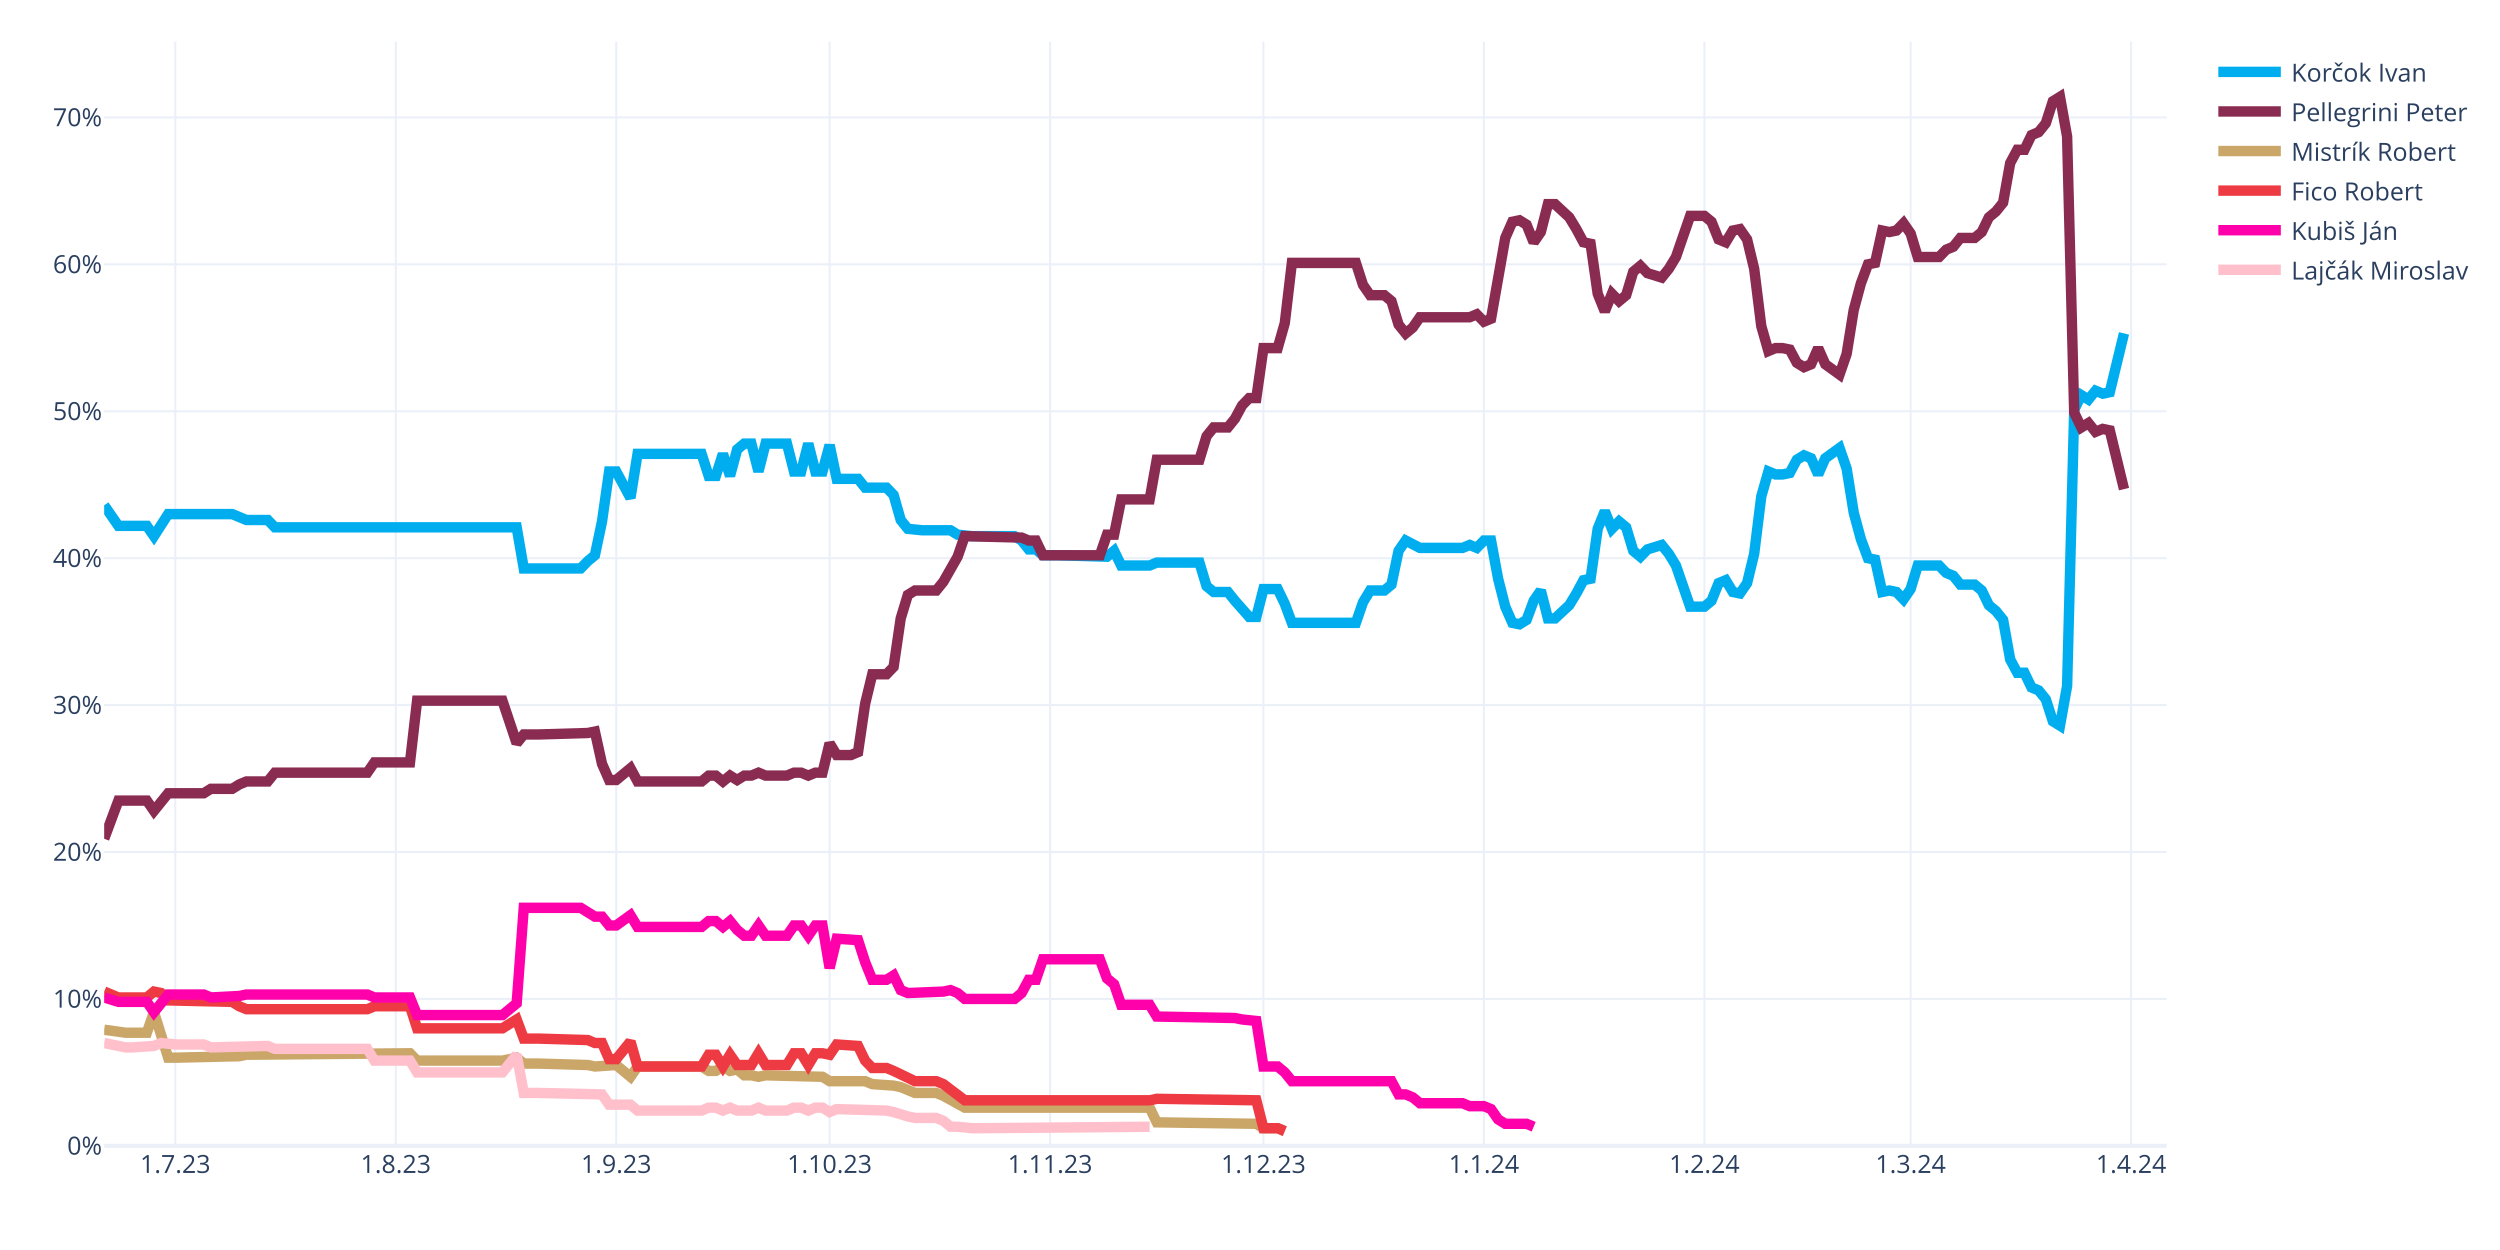
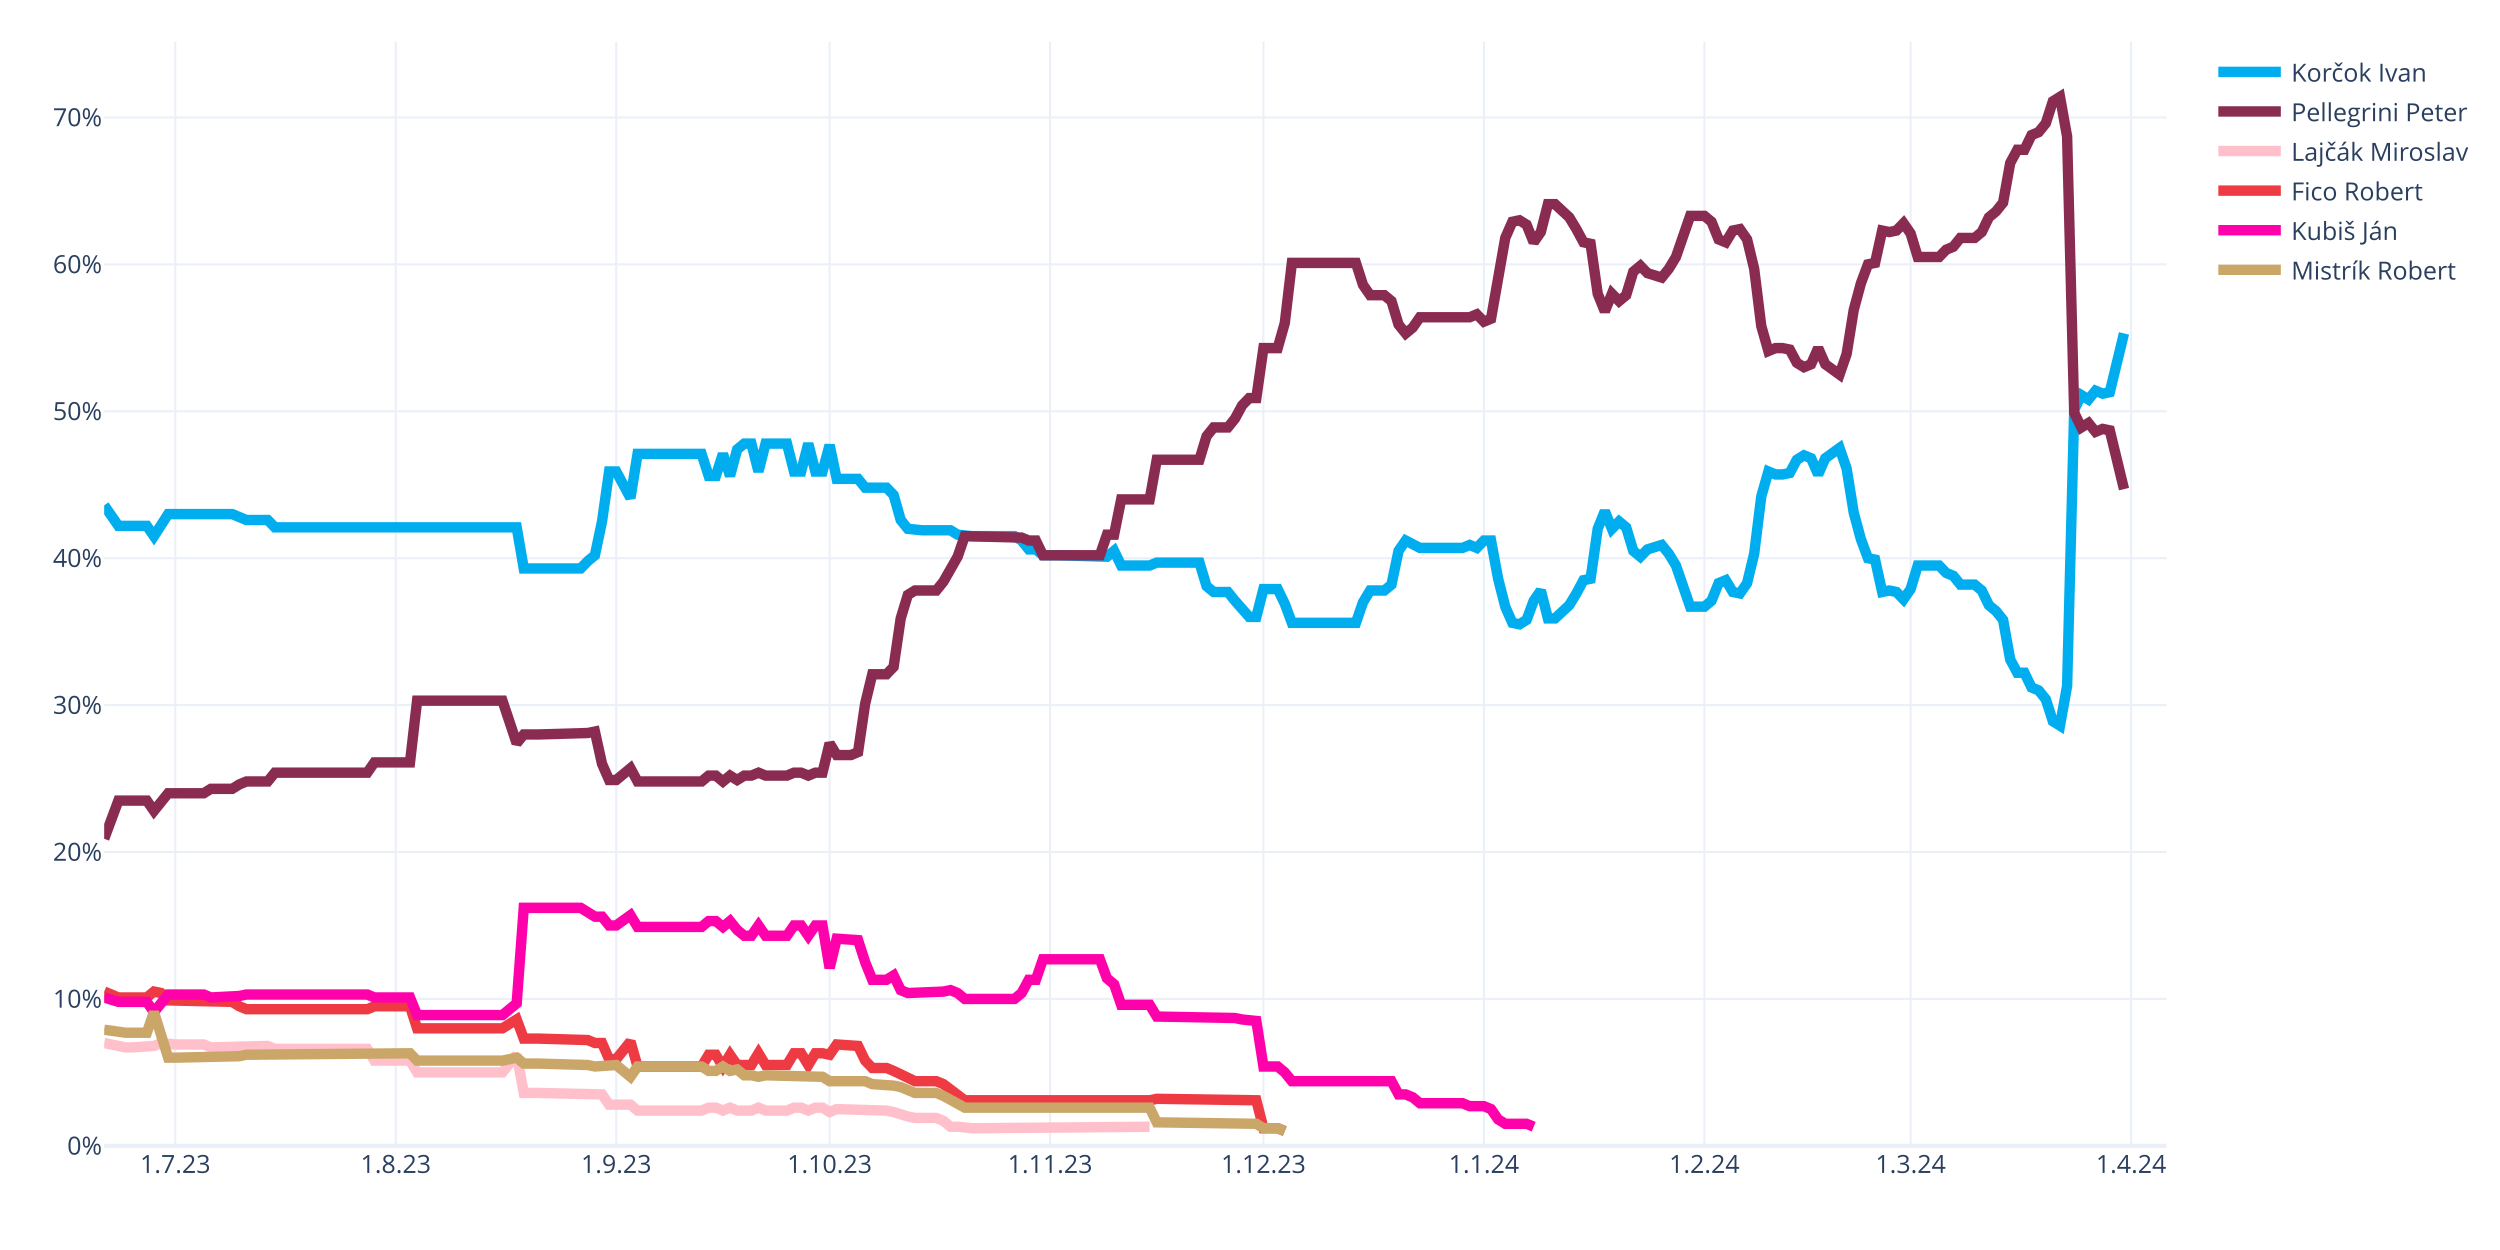
<svg xmlns="http://www.w3.org/2000/svg" class="main-svg" width="1200" height="600" style="" viewBox="0 0 1200 600">
  <rect x="0" y="0" width="1200" height="600" style="fill: rgb(255, 255, 255); fill-opacity: 1;" />
-   <defs id="defs-71297d">
+   <defs id="defs-fb0659">
    <g class="clips">
-       <clipPath id="clip71297dxyplot" class="plotclip">
+       <clipPath id="clipfb0659xyplot" class="plotclip">
        <rect width="990" height="530" />
      </clipPath>
-       <clipPath class="axesclip" id="clip71297dx">
+       <clipPath class="axesclip" id="clipfb0659x">
        <rect x="50" y="0" width="990" height="600" />
      </clipPath>
-       <clipPath class="axesclip" id="clip71297dy">
+       <clipPath class="axesclip" id="clipfb0659y">
        <rect x="0" y="20" width="1200" height="530" />
      </clipPath>
-       <clipPath class="axesclip" id="clip71297dxy">
+       <clipPath class="axesclip" id="clipfb0659xy">
        <rect x="50" y="20" width="990" height="530" />
      </clipPath>
    </g>
    <g class="gradients" />
    <g class="patterns" />
  </defs>
  <g class="bglayer" />
  <g class="layer-below">
    <g class="imagelayer" />
    <g class="shapelayer" />
  </g>
  <g class="cartesianlayer">
    <g class="subplot xy">
      <g class="layer-subplot">
        <g class="shapelayer" />
        <g class="imagelayer" />
      </g>
      <g class="minor-gridlayer">
        <g class="x" />
        <g class="y" />
      </g>
      <g class="gridlayer">
        <g class="x">
          <path class="xgrid crisp" transform="translate(84.14,0)" d="M0,20v530" style="stroke: rgb(235, 240, 248); stroke-opacity: 1; stroke-width: 1px;" />
          <path class="xgrid crisp" transform="translate(189.97,0)" d="M0,20v530" style="stroke: rgb(235, 240, 248); stroke-opacity: 1; stroke-width: 1px;" />
          <path class="xgrid crisp" transform="translate(295.79,0)" d="M0,20v530" style="stroke: rgb(235, 240, 248); stroke-opacity: 1; stroke-width: 1px;" />
          <path class="xgrid crisp" transform="translate(398.21,0)" d="M0,20v530" style="stroke: rgb(235, 240, 248); stroke-opacity: 1; stroke-width: 1px;" />
          <path class="xgrid crisp" transform="translate(504.03,0)" d="M0,20v530" style="stroke: rgb(235, 240, 248); stroke-opacity: 1; stroke-width: 1px;" />
          <path class="xgrid crisp" transform="translate(606.45,0)" d="M0,20v530" style="stroke: rgb(235, 240, 248); stroke-opacity: 1; stroke-width: 1px;" />
          <path class="xgrid crisp" transform="translate(712.28,0)" d="M0,20v530" style="stroke: rgb(235, 240, 248); stroke-opacity: 1; stroke-width: 1px;" />
          <path class="xgrid crisp" transform="translate(818.1,0)" d="M0,20v530" style="stroke: rgb(235, 240, 248); stroke-opacity: 1; stroke-width: 1px;" />
          <path class="xgrid crisp" transform="translate(917.1,0)" d="M0,20v530" style="stroke: rgb(235, 240, 248); stroke-opacity: 1; stroke-width: 1px;" />
          <path class="xgrid crisp" transform="translate(1022.93,0)" d="M0,20v530" style="stroke: rgb(235, 240, 248); stroke-opacity: 1; stroke-width: 1px;" />
        </g>
        <g class="y">
          <path class="ygrid crisp" transform="translate(0,479.48)" d="M50,0h990" style="stroke: rgb(235, 240, 248); stroke-opacity: 1; stroke-width: 1px;" />
          <path class="ygrid crisp" transform="translate(0,408.96)" d="M50,0h990" style="stroke: rgb(235, 240, 248); stroke-opacity: 1; stroke-width: 1px;" />
          <path class="ygrid crisp" transform="translate(0,338.45)" d="M50,0h990" style="stroke: rgb(235, 240, 248); stroke-opacity: 1; stroke-width: 1px;" />
          <path class="ygrid crisp" transform="translate(0,267.93)" d="M50,0h990" style="stroke: rgb(235, 240, 248); stroke-opacity: 1; stroke-width: 1px;" />
          <path class="ygrid crisp" transform="translate(0,197.41)" d="M50,0h990" style="stroke: rgb(235, 240, 248); stroke-opacity: 1; stroke-width: 1px;" />
          <path class="ygrid crisp" transform="translate(0,126.89)" d="M50,0h990" style="stroke: rgb(235, 240, 248); stroke-opacity: 1; stroke-width: 1px;" />
          <path class="ygrid crisp" transform="translate(0,56.37)" d="M50,0h990" style="stroke: rgb(235, 240, 248); stroke-opacity: 1; stroke-width: 1px;" />
        </g>
      </g>
      <g class="zerolinelayer">
        <path class="yzl zl crisp" transform="translate(0,550)" d="M50,0h990" style="stroke: rgb(235, 240, 248); stroke-opacity: 1; stroke-width: 2px;" />
      </g>
      <g class="layer-between">
        <g class="shapelayer" />
        <g class="imagelayer" />
      </g>
      <path class="xlines-below" />
      <path class="ylines-below" />
      <g class="overlines-below" />
      <g class="xaxislayer-below" />
      <g class="yaxislayer-below" />
      <g class="overaxes-below" />
      <g class="overplot">
-         <g class="xy" transform="translate(50,20)" clip-path="url(#clip71297dxyplot)">
+         <g class="xy" transform="translate(50,20)" clip-path="url(#clipfb0659xyplot)">
          <g class="scatterlayer mlayer">
-             <g class="trace scatter traced6b5c3" style="stroke-miterlimit: 2; opacity: 1;">
+             <g class="trace scatter tracee281dd" style="stroke-miterlimit: 2; opacity: 1;">
              <g class="fills" />
              <g class="errorbars" />
              <g class="lines">
                <path class="js-line" d="M0,222.54L6.83,232.41L10.24,232.41L20.48,232.41L23.9,237.35L30.72,226.77L34.14,226.77L61.45,226.77L64.86,228.18L68.28,229.59L71.69,229.59L78.52,229.59L81.93,233.12L198,233.12L201.41,252.86L228.72,252.86L232.14,249.34L235.55,246.52L238.97,230.3L242.38,206.32L245.79,206.32L252.62,219.01L256.03,197.86L286.76,197.86L290.17,208.44L293.59,208.44L297,197.86L300.41,208.44L303.83,195.74L307.24,192.92L310.66,192.92L314.07,206.32L317.48,192.92L327.72,192.92L331.14,206.32L334.55,206.32L337.97,192.92L341.38,206.32L344.79,206.32L348.21,193.63L351.62,209.85L361.86,209.85L365.28,214.08L375.52,214.08L378.93,217.6L382.34,229.59L385.76,233.82L392.59,234.53L396,234.53L406.24,234.53L409.66,236.64L416.48,237.35L419.9,237.35L436.97,237.35L440.38,239.46L443.79,243.7L447.21,243.7L450.62,246.52L457.45,246.52L481.34,247.22L484.76,244.4L488.17,251.45L491.59,251.45L501.83,251.45L505.24,250.04L525.72,250.04L529.14,261.33L532.55,264.15L535.97,264.15L539.38,264.15L542.79,268.38L549.62,276.13L553.03,276.13L556.45,262.74L559.86,262.74L563.28,262.74L566.69,269.79L570.1,278.96L573.52,278.96L600.83,278.96L604.24,269.08L607.66,263.44L611.07,263.44L614.48,263.44L617.9,260.62L621.31,244.4L624.72,239.46L631.55,242.99L634.97,242.99L652.03,242.99L655.45,241.58L658.86,242.99L662.28,239.46L665.69,239.46L669.1,257.8L672.52,271.2L675.93,278.96L679.34,279.66L682.76,277.54L686.17,268.38L689.59,263.44L693,276.84L696.41,276.84L703.24,270.49L706.66,264.85L710.07,258.5L713.48,257.8L716.9,233.82L720.31,225.36L723.72,233.82L727.14,230.3L730.55,233.12L733.97,244.4L737.38,247.22L740.79,243.7L747.62,241.58L751.03,245.81L754.45,251.45L757.86,261.33L761.28,271.2L764.69,271.2L768.1,271.2L771.52,268.38L774.93,259.92L778.34,258.5L781.76,264.15L785.17,264.85L788.59,259.92L792,245.81L795.41,218.31L798.83,206.32L802.24,207.73L805.66,207.73L809.07,207.03L812.48,200.68L815.9,198.56L819.31,199.97L822.72,207.73L826.14,199.97L832.97,195.04L836.38,204.91L839.79,226.07L843.21,238.76L846.62,247.93L850.03,248.63L853.45,264.15L856.86,263.44L860.28,264.15L863.69,267.67L867.1,262.74L870.52,251.45L880.76,251.45L884.17,254.98L887.59,256.39L891,260.62L897.83,260.62L901.24,263.44L904.66,270.49L908.07,273.31L911.48,277.54L914.9,296.58L918.31,302.93L921.72,302.93L925.14,309.98L928.55,311.39L931.97,315.62L935.38,326.2L938.79,328.32L942.21,309.28L945.62,176.7L949.03,169.65L952.45,171.77L955.86,167.54L959.28,168.95L962.69,168.24L969.52,140.03" style="vector-effect: none; fill: none; stroke: rgb(0, 174, 239); stroke-opacity: 1; stroke-width: 5px; opacity: 1;" />
              </g>
              <g class="points" />
              <g class="text" />
            </g>
-             <g class="trace scatter trace6a4731" style="stroke-miterlimit: 2; opacity: 1;">
+             <g class="trace scatter tracee38950" style="stroke-miterlimit: 2; opacity: 1;">
              <g class="fills" />
              <g class="errorbars" />
              <g class="lines">
                <path class="js-line" d="M0,382.62L6.83,364.28L10.24,364.28L20.48,364.28L23.9,369.22L30.72,360.76L34.14,360.76L47.79,360.76L51.21,358.64L61.45,358.64L64.86,356.53L68.28,355.11L71.69,355.11L78.52,355.11L81.93,350.88L126.31,350.88L129.72,345.95L146.79,345.95L150.21,316.33L191.17,316.33L198,336.78L201.41,332.55L208.24,332.55L232.14,331.84L235.55,331.14L238.97,346.65L242.38,354.41L245.79,354.41L249.21,351.59L252.62,348.77L256.03,355.11L286.76,355.11L290.17,352.29L293.59,352.29L297,355.11L300.41,352.29L303.83,354.41L307.24,352.29L310.66,352.29L314.07,350.88L317.48,352.29L327.72,352.29L331.14,350.88L334.55,350.88L337.97,352.29L341.38,350.88L344.79,350.88L348.21,336.78L351.62,342.42L358.45,342.42L361.86,341.01L365.28,317.74L368.69,303.64L375.52,303.64L378.93,300.11L382.34,276.84L385.76,265.56L389.17,263.44L392.59,263.44L399.41,263.44L402.83,259.21L409.66,247.22L413.07,237.35L440.38,238.05L443.79,239.46L447.21,239.46L450.62,246.52L477.93,246.52L481.34,236.64L484.76,236.64L488.17,219.72L501.83,219.72L505.24,200.68L525.72,200.68L529.14,189.4L532.55,185.17L535.97,185.17L539.38,185.17L542.79,180.93L546.21,174.59L549.62,171.06L553.03,171.06L556.45,147.09L563.28,147.09L566.69,135.1L570.1,106.19L573.52,106.19L600.83,106.19L604.24,116.76L607.66,121.7L611.07,121.7L614.48,121.7L617.9,124.52L621.31,135.8L624.72,140.03L628.14,137.21L631.55,132.28L655.45,132.28L658.86,130.87L662.28,134.39L665.69,132.98L672.52,94.2L675.93,86.44L679.34,85.74L682.76,87.85L686.17,96.31L689.59,91.38L693,77.98L696.41,77.98L703.24,84.32L706.66,89.97L710.07,96.31L713.48,97.02L716.9,120.99L720.31,129.46L723.72,120.99L727.14,124.52L730.55,121.7L733.97,110.42L737.38,107.6L740.79,111.12L747.62,113.24L751.03,109.01L754.45,103.36L757.86,93.49L761.28,83.62L764.69,83.62L768.1,83.62L771.52,86.44L774.93,94.9L778.34,96.31L781.76,90.67L785.17,89.97L788.59,94.9L792,109.01L795.41,136.51L798.83,148.5L802.24,147.09L805.66,147.09L809.07,147.79L812.48,154.14L815.9,156.25L819.31,154.84L822.72,147.09L826.14,154.84L832.97,159.78L836.38,149.91L839.79,128.75L843.21,116.06L846.62,106.89L850.03,106.19L853.45,90.67L856.86,91.38L860.28,90.67L863.69,87.15L867.1,92.08L870.52,103.36L880.76,103.36L884.17,99.84L887.59,98.43L891,94.2L897.83,94.2L901.24,91.38L904.66,84.32L908.07,81.5L911.48,77.27L914.9,58.23L918.31,51.89L921.72,51.89L925.14,44.83L928.55,43.42L931.97,39.19L935.38,28.62L938.79,26.5L942.21,45.54L945.62,178.11L949.03,185.17L952.45,183.05L955.86,187.28L959.28,185.87L962.69,186.58L969.52,214.78" style="vector-effect: none; fill: none; stroke: rgb(138, 44, 81); stroke-opacity: 1; stroke-width: 5px; opacity: 1;" />
              </g>
              <g class="points" />
              <g class="text" />
            </g>
-             <g class="trace scatter traceee059e" style="stroke-miterlimit: 2; opacity: 1;">
+             <g class="trace scatter trace03d171" style="stroke-miterlimit: 2; opacity: 1;">
+               <g class="fills" />
+               <g class="errorbars" />
+               <g class="lines">
+                 <path class="js-line" d="M0,480.64L10.24,482.75L13.66,482.75L23.9,482.05L27.31,480.64L34.14,481.34L37.55,481.34L47.79,481.34L51.21,482.75L78.52,482.05L81.93,483.46L126.31,483.46L129.72,489.1L146.79,489.1L150.21,494.74L191.17,494.74L198,486.28L201.41,504.61L208.24,504.61L238.97,505.32L242.38,510.25L252.62,510.25L256.03,513.08L286.76,513.08L290.17,511.67L293.59,511.67L297,513.08L300.41,511.67L303.83,513.08L310.66,513.08L314.07,511.67L317.48,513.08L320.9,513.08L327.72,513.08L331.14,511.67L334.55,511.67L337.97,513.08L341.38,511.67L344.79,511.67L348.21,513.78L351.62,512.37L375.52,513.08L378.93,513.78L385.76,515.9L389.17,516.6L399.41,516.6L402.83,518.01L406.24,520.83L409.66,520.83L416.48,521.54L419.9,521.54L501.83,520.83" style="vector-effect: none; fill: none; stroke: rgb(255, 192, 203); stroke-opacity: 1; stroke-width: 5px; opacity: 1;" />
+               </g>
+               <g class="points" />
+               <g class="text" />
+             </g>
+             <g class="trace scatter trace930cd5" style="stroke-miterlimit: 2; opacity: 1;">
+               <g class="fills" />
+               <g class="errorbars" />
+               <g class="lines">
+                 <path class="js-line" d="M0,455.96L6.83,458.78L10.24,458.78L20.48,458.78L23.9,455.96L27.31,456.66L30.72,460.19L61.45,460.89L64.86,463.01L68.28,464.42L71.69,464.42L126.31,464.42L129.72,463.01L146.79,463.01L150.21,473.59L191.17,473.59L198,469.35L201.41,478.52L208.24,478.52L232.14,479.23L235.55,480.64L238.97,480.64L242.38,488.39L245.79,488.39L249.21,484.16L252.62,479.93L256.03,491.92L286.76,491.92L290.17,486.28L293.59,486.28L297,491.92L300.41,486.28L303.83,491.21L310.66,491.21L314.07,485.57L317.48,491.21L320.9,491.21L327.72,491.21L331.14,485.57L334.55,485.57L337.97,491.21L341.38,485.57L344.79,485.57L348.21,486.28L351.62,481.34L361.86,482.05L365.28,489.1L368.69,492.63L372.1,492.63L375.52,492.63L378.93,494.04L389.17,498.97L392.59,498.97L399.41,498.97L402.83,500.38L413.07,508.14L416.48,508.14L501.83,508.14L505.24,507.43L553.03,508.14L556.45,521.54L563.28,521.54L566.69,522.95" style="vector-effect: none; fill: none; stroke: rgb(238, 58, 67); stroke-opacity: 1; stroke-width: 5px; opacity: 1;" />
+               </g>
+               <g class="points" />
+               <g class="text" />
+             </g>
+             <g class="trace scatter trace1f3fe6" style="stroke-miterlimit: 2; opacity: 1;">
+               <g class="fills" />
+               <g class="errorbars" />
+               <g class="lines">
+                 <path class="js-line" d="M0,458.78L6.83,460.89L10.24,460.89L20.48,460.89L23.9,465.83L30.72,457.37L34.14,457.37L47.79,457.37L51.21,458.78L64.86,458.07L68.28,457.37L126.31,457.37L129.72,458.78L146.79,458.78L150.21,467.24L191.17,467.24L198,461.6L201.41,415.76L208.24,415.76L228.72,415.76L232.14,417.88L235.55,419.99L238.97,419.99L242.38,424.22L245.79,424.22L252.62,419.29L256.03,424.93L286.76,424.93L290.17,422.11L293.59,422.11L297,424.93L300.41,422.11L303.83,426.34L307.24,429.16L310.66,429.16L314.07,424.22L317.48,429.16L327.72,429.16L331.14,424.22L334.55,424.22L337.97,429.16L341.38,424.22L344.79,424.22L348.21,444.67L351.62,430.57L361.86,431.27L365.28,441.85L368.69,450.31L372.1,450.31L375.52,450.31L378.93,448.2L382.34,455.25L385.76,456.66L402.83,455.96L406.24,455.25L409.66,456.66L413.07,459.48L436.97,459.48L440.38,456.66L443.79,450.31L447.21,450.31L450.62,440.44L457.45,440.44L477.93,440.44L481.34,449.61L484.76,452.43L488.17,462.3L501.83,462.3L505.24,467.94L542.79,468.65L546.21,469.35L553.03,470.06L556.45,491.92L563.28,491.92L566.69,494.74L570.1,498.97L573.52,498.97L617.9,498.97L621.31,505.32L624.72,505.32L628.14,506.73L631.55,509.55L634.97,509.55L652.03,509.55L655.45,510.96L662.28,510.96L665.69,512.37L669.1,517.31L672.52,519.42L682.76,519.42L686.17,520.83" style="vector-effect: none; fill: none; stroke: rgb(255, 1, 170); stroke-opacity: 1; stroke-width: 5px; opacity: 1;" />
+               </g>
+               <g class="points" />
+               <g class="text" />
+             </g>
+             <g class="trace scatter tracee1534e" style="stroke-miterlimit: 2; opacity: 1;">
              <g class="fills" />
              <g class="errorbars" />
              <g class="lines">
                <path class="js-line" d="M0,474.29L10.24,475.7L13.66,475.7L20.48,475.7L23.9,465.83L30.72,487.69L34.14,487.69L64.86,486.98L68.28,486.28L146.79,485.57L150.21,489.1L191.17,489.1L198,487.69L201.41,490.51L208.24,490.51L232.14,491.21L235.55,491.92L245.79,491.21L249.21,494.04L252.62,496.86L256.03,491.92L286.76,491.92L290.17,494.04L293.59,494.04L297,491.92L300.41,494.04L303.83,493.33L307.24,496.15L310.66,496.15L314.07,496.86L317.48,496.15L344.79,496.86L348.21,498.97L365.28,498.97L368.69,500.38L378.93,501.09L382.34,501.79L389.17,504.61L392.59,504.61L399.41,504.61L402.83,506.02L413.07,511.67L416.48,511.67L501.83,511.67L505.24,518.72L553.03,519.42L556.45,521.54L563.28,521.54L566.69,522.95" style="vector-effect: none; fill: none; stroke: rgb(202, 166, 105); stroke-opacity: 1; stroke-width: 5px; opacity: 1;" />
-               </g>
-               <g class="points" />
-               <g class="text" />
-             </g>
-             <g class="trace scatter tracec501be" style="stroke-miterlimit: 2; opacity: 1;">
-               <g class="fills" />
-               <g class="errorbars" />
-               <g class="lines">
-                 <path class="js-line" d="M0,455.96L6.83,458.78L10.24,458.78L20.48,458.78L23.9,455.96L27.31,456.66L30.72,460.19L61.45,460.89L64.86,463.01L68.28,464.42L71.69,464.42L126.31,464.42L129.72,463.01L146.79,463.01L150.21,473.59L191.17,473.59L198,469.35L201.41,478.52L208.24,478.52L232.14,479.23L235.55,480.64L238.97,480.64L242.38,488.39L245.79,488.39L249.21,484.16L252.62,479.93L256.03,491.92L286.76,491.92L290.17,486.28L293.59,486.28L297,491.92L300.41,486.28L303.83,491.21L310.66,491.21L314.07,485.57L317.48,491.21L320.9,491.21L327.72,491.21L331.14,485.57L334.55,485.57L337.97,491.21L341.38,485.57L344.79,485.57L348.21,486.28L351.62,481.34L361.86,482.05L365.28,489.1L368.69,492.63L372.1,492.63L375.52,492.63L378.93,494.04L389.17,498.97L392.59,498.97L399.41,498.97L402.83,500.38L413.07,508.14L416.48,508.14L501.83,508.14L505.24,507.43L553.03,508.14L556.45,521.54L563.28,521.54L566.69,522.95" style="vector-effect: none; fill: none; stroke: rgb(238, 58, 67); stroke-opacity: 1; stroke-width: 5px; opacity: 1;" />
-               </g>
-               <g class="points" />
-               <g class="text" />
-             </g>
-             <g class="trace scatter trace88fb89" style="stroke-miterlimit: 2; opacity: 1;">
-               <g class="fills" />
-               <g class="errorbars" />
-               <g class="lines">
-                 <path class="js-line" d="M0,458.78L6.83,460.89L10.24,460.89L20.48,460.89L23.9,465.83L30.72,457.37L34.14,457.37L47.79,457.37L51.21,458.78L64.86,458.07L68.28,457.37L126.31,457.37L129.72,458.78L146.79,458.78L150.21,467.24L191.17,467.24L198,461.6L201.41,415.76L208.24,415.76L228.72,415.76L232.14,417.88L235.55,419.99L238.97,419.99L242.38,424.22L245.79,424.22L252.62,419.29L256.03,424.93L286.76,424.93L290.17,422.11L293.59,422.11L297,424.93L300.41,422.11L303.83,426.34L307.24,429.16L310.66,429.16L314.07,424.22L317.48,429.16L327.72,429.16L331.14,424.22L334.55,424.22L337.97,429.16L341.38,424.22L344.79,424.22L348.21,444.67L351.62,430.57L361.86,431.27L365.28,441.85L368.69,450.31L372.1,450.31L375.52,450.31L378.93,448.2L382.34,455.25L385.76,456.66L402.83,455.96L406.24,455.25L409.66,456.66L413.07,459.48L436.97,459.48L440.38,456.66L443.79,450.31L447.21,450.31L450.62,440.44L457.45,440.44L477.93,440.44L481.34,449.61L484.76,452.43L488.17,462.3L501.83,462.3L505.24,467.94L542.79,468.65L546.21,469.35L553.03,470.06L556.45,491.92L563.28,491.92L566.69,494.74L570.1,498.97L573.52,498.97L617.9,498.97L621.31,505.32L624.72,505.32L628.14,506.73L631.55,509.55L634.97,509.55L652.03,509.55L655.45,510.96L662.28,510.96L665.69,512.37L669.1,517.31L672.52,519.42L682.76,519.42L686.17,520.83" style="vector-effect: none; fill: none; stroke: rgb(255, 1, 170); stroke-opacity: 1; stroke-width: 5px; opacity: 1;" />
-               </g>
-               <g class="points" />
-               <g class="text" />
-             </g>
-             <g class="trace scatter trace85764c" style="stroke-miterlimit: 2; opacity: 1;">
-               <g class="fills" />
-               <g class="errorbars" />
-               <g class="lines">
-                 <path class="js-line" d="M0,480.64L10.24,482.75L13.66,482.75L23.9,482.05L27.31,480.64L34.14,481.34L37.55,481.34L47.79,481.34L51.21,482.75L78.52,482.05L81.93,483.46L126.31,483.46L129.72,489.1L146.79,489.1L150.21,494.74L191.17,494.74L198,486.28L201.41,504.61L208.24,504.61L238.97,505.32L242.38,510.25L252.62,510.25L256.03,513.08L286.76,513.08L290.17,511.67L293.59,511.67L297,513.08L300.41,511.67L303.83,513.08L310.66,513.08L314.07,511.67L317.48,513.08L320.9,513.08L327.72,513.08L331.14,511.67L334.55,511.67L337.97,513.08L341.38,511.67L344.79,511.67L348.21,513.78L351.62,512.37L375.52,513.08L378.93,513.78L385.76,515.9L389.17,516.6L399.41,516.6L402.83,518.01L406.24,520.83L409.66,520.83L416.48,521.54L419.9,521.54L501.83,520.83" style="vector-effect: none; fill: none; stroke: rgb(255, 192, 203); stroke-opacity: 1; stroke-width: 5px; opacity: 1;" />
              </g>
              <g class="points" />
              <g class="text" />
            </g>
          </g>
        </g>
      </g>
      <path class="xlines-above crisp" d="M0,0" style="fill: none;" />
      <path class="ylines-above crisp" d="M0,0" style="fill: none;" />
      <g class="overlines-above" />
      <g class="xaxislayer-above">
        <g class="xtick">
          <text text-anchor="middle" x="0" y="563" transform="translate(84.14,0)" style="font-family: 'Open Sans', verdana, arial, sans-serif; font-size: 12px; fill: rgb(42, 63, 95); fill-opacity: 1; white-space: pre; opacity: 1;">1.7.23</text>
        </g>
        <g class="xtick">
          <text text-anchor="middle" x="0" y="563" style="font-family: 'Open Sans', verdana, arial, sans-serif; font-size: 12px; fill: rgb(42, 63, 95); fill-opacity: 1; white-space: pre; opacity: 1;" transform="translate(189.97,0)">1.8.23</text>
        </g>
        <g class="xtick">
          <text text-anchor="middle" x="0" y="563" style="font-family: 'Open Sans', verdana, arial, sans-serif; font-size: 12px; fill: rgb(42, 63, 95); fill-opacity: 1; white-space: pre; opacity: 1;" transform="translate(295.79,0)">1.9.23</text>
        </g>
        <g class="xtick">
          <text text-anchor="middle" x="0" y="563" style="font-family: 'Open Sans', verdana, arial, sans-serif; font-size: 12px; fill: rgb(42, 63, 95); fill-opacity: 1; white-space: pre; opacity: 1;" transform="translate(398.21,0)">1.10.23</text>
        </g>
        <g class="xtick">
          <text text-anchor="middle" x="0" y="563" style="font-family: 'Open Sans', verdana, arial, sans-serif; font-size: 12px; fill: rgb(42, 63, 95); fill-opacity: 1; white-space: pre; opacity: 1;" transform="translate(504.03,0)">1.11.23</text>
        </g>
        <g class="xtick">
          <text text-anchor="middle" x="0" y="563" style="font-family: 'Open Sans', verdana, arial, sans-serif; font-size: 12px; fill: rgb(42, 63, 95); fill-opacity: 1; white-space: pre; opacity: 1;" transform="translate(606.45,0)">1.12.23</text>
        </g>
        <g class="xtick">
          <text text-anchor="middle" x="0" y="563" style="font-family: 'Open Sans', verdana, arial, sans-serif; font-size: 12px; fill: rgb(42, 63, 95); fill-opacity: 1; white-space: pre; opacity: 1;" transform="translate(712.28,0)">1.1.24</text>
        </g>
        <g class="xtick">
          <text text-anchor="middle" x="0" y="563" style="font-family: 'Open Sans', verdana, arial, sans-serif; font-size: 12px; fill: rgb(42, 63, 95); fill-opacity: 1; white-space: pre; opacity: 1;" transform="translate(818.1,0)">1.2.24</text>
        </g>
        <g class="xtick">
          <text text-anchor="middle" x="0" y="563" style="font-family: 'Open Sans', verdana, arial, sans-serif; font-size: 12px; fill: rgb(42, 63, 95); fill-opacity: 1; white-space: pre; opacity: 1;" transform="translate(917.1,0)">1.3.24</text>
        </g>
        <g class="xtick">
          <text text-anchor="middle" x="0" y="563" style="font-family: 'Open Sans', verdana, arial, sans-serif; font-size: 12px; fill: rgb(42, 63, 95); fill-opacity: 1; white-space: pre; opacity: 1;" transform="translate(1022.93,0)">1.4.24</text>
        </g>
      </g>
      <g class="yaxislayer-above">
        <g class="ytick">
          <text text-anchor="end" x="49" y="4.2" transform="translate(0,550)" style="font-family: 'Open Sans', verdana, arial, sans-serif; font-size: 12px; fill: rgb(42, 63, 95); fill-opacity: 1; white-space: pre; opacity: 1;">0%</text>
        </g>
        <g class="ytick">
          <text text-anchor="end" x="49" y="4.2" style="font-family: 'Open Sans', verdana, arial, sans-serif; font-size: 12px; fill: rgb(42, 63, 95); fill-opacity: 1; white-space: pre; opacity: 1;" transform="translate(0,479.48)">10%</text>
        </g>
        <g class="ytick">
          <text text-anchor="end" x="49" y="4.2" style="font-family: 'Open Sans', verdana, arial, sans-serif; font-size: 12px; fill: rgb(42, 63, 95); fill-opacity: 1; white-space: pre; opacity: 1;" transform="translate(0,408.96)">20%</text>
        </g>
        <g class="ytick">
          <text text-anchor="end" x="49" y="4.2" style="font-family: 'Open Sans', verdana, arial, sans-serif; font-size: 12px; fill: rgb(42, 63, 95); fill-opacity: 1; white-space: pre; opacity: 1;" transform="translate(0,338.45)">30%</text>
        </g>
        <g class="ytick">
          <text text-anchor="end" x="49" y="4.2" style="font-family: 'Open Sans', verdana, arial, sans-serif; font-size: 12px; fill: rgb(42, 63, 95); fill-opacity: 1; white-space: pre; opacity: 1;" transform="translate(0,267.93)">40%</text>
        </g>
        <g class="ytick">
          <text text-anchor="end" x="49" y="4.2" style="font-family: 'Open Sans', verdana, arial, sans-serif; font-size: 12px; fill: rgb(42, 63, 95); fill-opacity: 1; white-space: pre; opacity: 1;" transform="translate(0,197.41)">50%</text>
        </g>
        <g class="ytick">
          <text text-anchor="end" x="49" y="4.2" style="font-family: 'Open Sans', verdana, arial, sans-serif; font-size: 12px; fill: rgb(42, 63, 95); fill-opacity: 1; white-space: pre; opacity: 1;" transform="translate(0,126.89)">60%</text>
        </g>
        <g class="ytick">
          <text text-anchor="end" x="49" y="4.2" style="font-family: 'Open Sans', verdana, arial, sans-serif; font-size: 12px; fill: rgb(42, 63, 95); fill-opacity: 1; white-space: pre; opacity: 1;" transform="translate(0,56.37)">70%</text>
        </g>
      </g>
      <g class="overaxes-above" />
    </g>
  </g>
  <g class="polarlayer" />
  <g class="smithlayer" />
  <g class="ternarylayer" />
  <g class="geolayer" />
  <g class="funnelarealayer" />
  <g class="pielayer" />
  <g class="iciclelayer" />
  <g class="treemaplayer" />
  <g class="sunburstlayer" />
  <g class="glimages" />
-   <defs id="topdefs-71297d">
+   <defs id="topdefs-fb0659">
    <g class="clips" />
-     <clipPath id="legend71297d">
+     <clipPath id="legendfb0659">
      <rect width="128" height="124" x="0" y="0" />
    </clipPath>
  </defs>
  <g class="layer-above">
    <g class="imagelayer" />
    <g class="shapelayer" />
  </g>
  <g class="infolayer">
    <g class="legend" pointer-events="all" transform="translate(1059.8,20)">
      <rect class="bg" shape-rendering="crispEdges" style="stroke: rgb(68, 68, 68); stroke-opacity: 1; fill: rgb(255, 255, 255); fill-opacity: 1; stroke-width: 0px;" width="128" height="124" x="0" y="0" />
-       <g class="scrollbox" transform="" clip-path="url(#legend71297d)">
+       <g class="scrollbox" transform="" clip-path="url(#legendfb0659)">
        <g class="groups">
          <g class="traces" transform="translate(0,14.5)" style="opacity: 1;">
            <text class="legendtext" text-anchor="start" x="40" y="4.68" style="font-family: 'Open Sans', verdana, arial, sans-serif; font-size: 12px; fill: rgb(42, 63, 95); fill-opacity: 1; white-space: pre;">Korčok Ivan</text>
            <g class="layers" style="opacity: 1;">
              <g class="legendfill" />
              <g class="legendlines">
                <path class="js-line" d="M5,0h30" style="fill: none; stroke: rgb(0, 174, 239); stroke-opacity: 1; stroke-width: 5px;" />
              </g>
              <g class="legendsymbols">
                <g class="legendpoints" />
              </g>
            </g>
            <rect class="legendtoggle" x="0" y="-9.5" width="122.703" height="19" style="fill: rgb(0, 0, 0); fill-opacity: 0;" />
          </g>
          <g class="traces" transform="translate(0,33.5)" style="opacity: 1;">
            <text class="legendtext" text-anchor="start" x="40" y="4.68" style="font-family: 'Open Sans', verdana, arial, sans-serif; font-size: 12px; fill: rgb(42, 63, 95); fill-opacity: 1; white-space: pre;">Pellegrini Peter</text>
            <g class="layers" style="opacity: 1;">
              <g class="legendfill" />
              <g class="legendlines">
                <path class="js-line" d="M5,0h30" style="fill: none; stroke: rgb(138, 44, 81); stroke-opacity: 1; stroke-width: 5px;" />
              </g>
              <g class="legendsymbols">
                <g class="legendpoints" />
              </g>
            </g>
            <rect class="legendtoggle" x="0" y="-9.5" width="122.703" height="19" style="fill: rgb(0, 0, 0); fill-opacity: 0;" />
          </g>
          <g class="traces" transform="translate(0,52.5)" style="opacity: 1;">
-             <text class="legendtext" text-anchor="start" x="40" y="4.68" style="font-family: 'Open Sans', verdana, arial, sans-serif; font-size: 12px; fill: rgb(42, 63, 95); fill-opacity: 1; white-space: pre;">Mistrík Robert</text>
-             <g class="layers" style="opacity: 1;">
-               <g class="legendfill" />
-               <g class="legendlines">
-                 <path class="js-line" d="M5,0h30" style="fill: none; stroke: rgb(202, 166, 105); stroke-opacity: 1; stroke-width: 5px;" />
+             <text class="legendtext" text-anchor="start" x="40" y="4.68" style="font-family: 'Open Sans', verdana, arial, sans-serif; font-size: 12px; fill: rgb(42, 63, 95); fill-opacity: 1; white-space: pre;">Lajčák Miroslav</text>
+             <g class="layers" style="opacity: 1;">
+               <g class="legendfill" />
+               <g class="legendlines">
+                 <path class="js-line" d="M5,0h30" style="fill: none; stroke: rgb(255, 192, 203); stroke-opacity: 1; stroke-width: 5px;" />
              </g>
              <g class="legendsymbols">
                <g class="legendpoints" />
              </g>
            </g>
            <rect class="legendtoggle" x="0" y="-9.5" width="122.703" height="19" style="fill: rgb(0, 0, 0); fill-opacity: 0;" />
          </g>
          <g class="traces" transform="translate(0,71.5)" style="opacity: 1;">
            <text class="legendtext" text-anchor="start" x="40" y="4.68" style="font-family: 'Open Sans', verdana, arial, sans-serif; font-size: 12px; fill: rgb(42, 63, 95); fill-opacity: 1; white-space: pre;">Fico Robert</text>
            <g class="layers" style="opacity: 1;">
              <g class="legendfill" />
              <g class="legendlines">
                <path class="js-line" d="M5,0h30" style="fill: none; stroke: rgb(238, 58, 67); stroke-opacity: 1; stroke-width: 5px;" />
              </g>
              <g class="legendsymbols">
                <g class="legendpoints" />
              </g>
            </g>
            <rect class="legendtoggle" x="0" y="-9.5" width="122.703" height="19" style="fill: rgb(0, 0, 0); fill-opacity: 0;" />
          </g>
          <g class="traces" transform="translate(0,90.5)" style="opacity: 1;">
            <text class="legendtext" text-anchor="start" x="40" y="4.68" style="font-family: 'Open Sans', verdana, arial, sans-serif; font-size: 12px; fill: rgb(42, 63, 95); fill-opacity: 1; white-space: pre;">Kubiš Ján</text>
            <g class="layers" style="opacity: 1;">
              <g class="legendfill" />
              <g class="legendlines">
                <path class="js-line" d="M5,0h30" style="fill: none; stroke: rgb(255, 1, 170); stroke-opacity: 1; stroke-width: 5px;" />
              </g>
              <g class="legendsymbols">
                <g class="legendpoints" />
              </g>
            </g>
            <rect class="legendtoggle" x="0" y="-9.5" width="122.703" height="19" style="fill: rgb(0, 0, 0); fill-opacity: 0;" />
          </g>
          <g class="traces" transform="translate(0,109.5)" style="opacity: 1;">
-             <text class="legendtext" text-anchor="start" x="40" y="4.68" style="font-family: 'Open Sans', verdana, arial, sans-serif; font-size: 12px; fill: rgb(42, 63, 95); fill-opacity: 1; white-space: pre;">Lajčák Miroslav</text>
-             <g class="layers" style="opacity: 1;">
-               <g class="legendfill" />
-               <g class="legendlines">
-                 <path class="js-line" d="M5,0h30" style="fill: none; stroke: rgb(255, 192, 203); stroke-opacity: 1; stroke-width: 5px;" />
+             <text class="legendtext" text-anchor="start" x="40" y="4.68" style="font-family: 'Open Sans', verdana, arial, sans-serif; font-size: 12px; fill: rgb(42, 63, 95); fill-opacity: 1; white-space: pre;">Mistrík Robert</text>
+             <g class="layers" style="opacity: 1;">
+               <g class="legendfill" />
+               <g class="legendlines">
+                 <path class="js-line" d="M5,0h30" style="fill: none; stroke: rgb(202, 166, 105); stroke-opacity: 1; stroke-width: 5px;" />
              </g>
              <g class="legendsymbols">
                <g class="legendpoints" />
              </g>
            </g>
            <rect class="legendtoggle" x="0" y="-9.5" width="122.703" height="19" style="fill: rgb(0, 0, 0); fill-opacity: 0;" />
          </g>
        </g>
      </g>
      <rect class="scrollbar" rx="20" ry="3" width="0" height="0" style="fill: rgb(128, 139, 164); fill-opacity: 1;" x="0" y="0" />
    </g>
    <g class="g-gtitle" />
    <g class="g-xtitle" />
    <g class="g-ytitle" />
  </g>
</svg>
